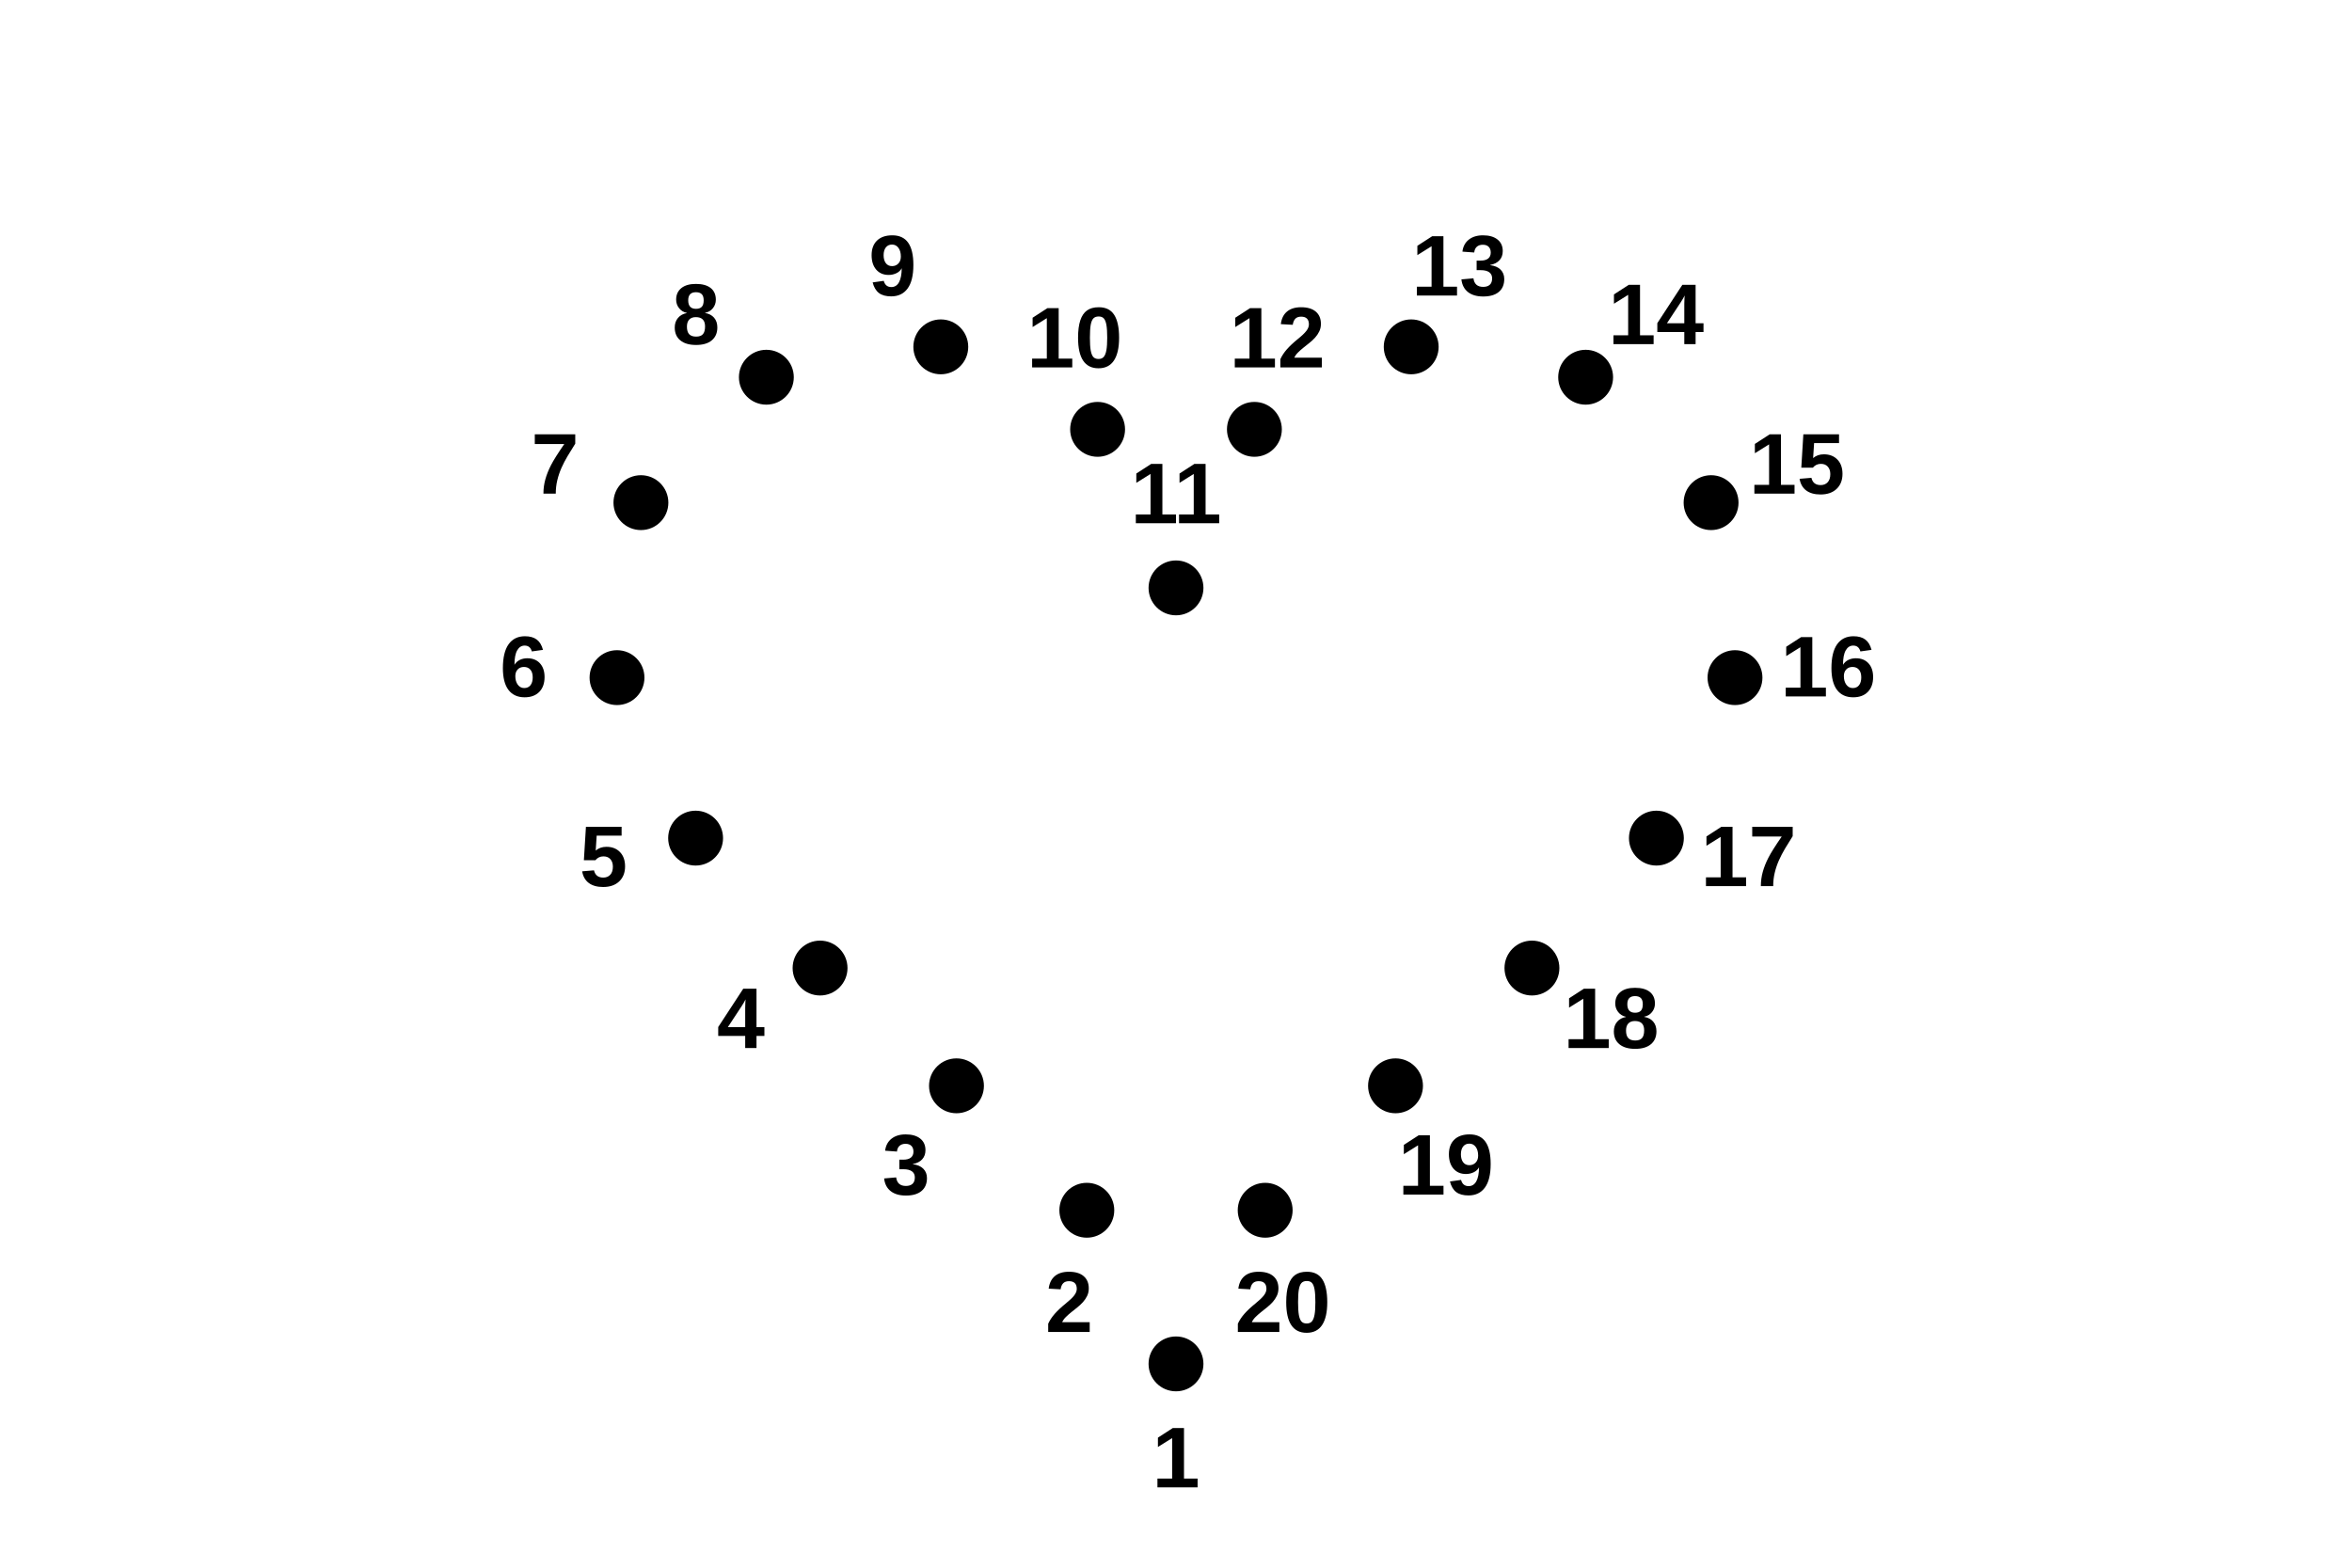
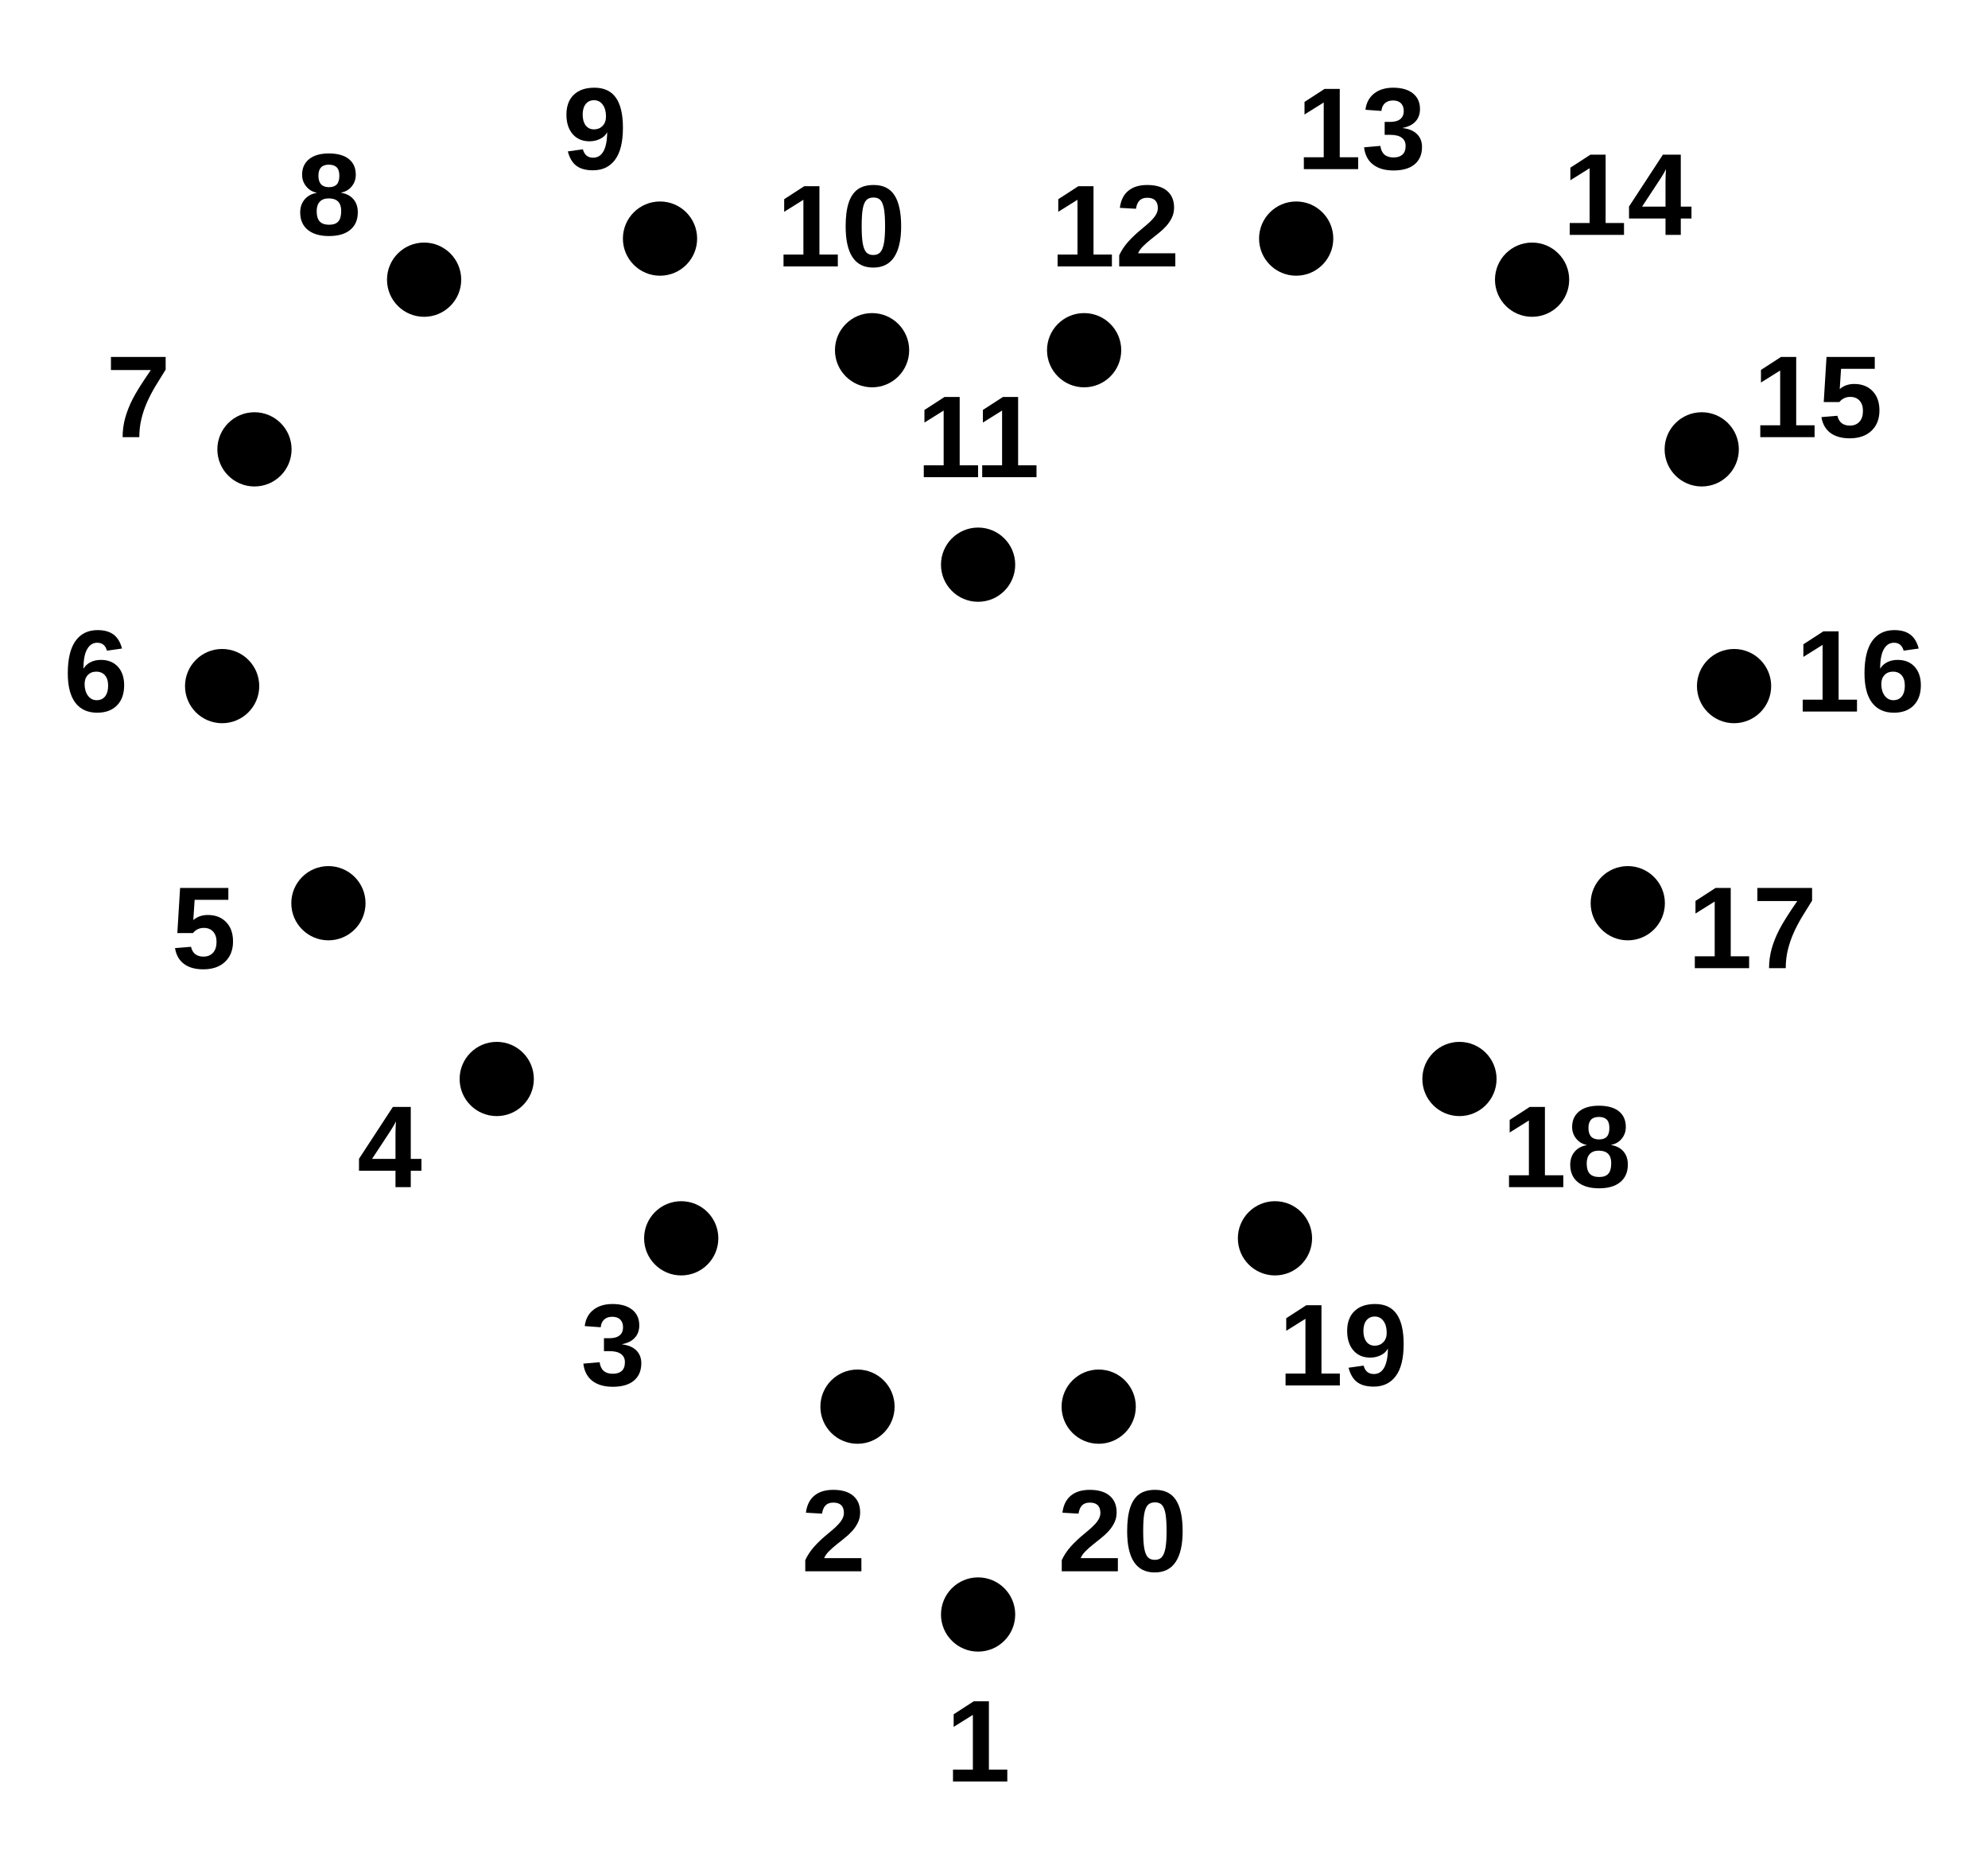
- <svg xmlns="http://www.w3.org/2000/svg" viewBox="0 0 1200 800" width="1200" height="800">
+ <svg xmlns="http://www.w3.org/2000/svg" viewBox="231 87 750 705" width="750" height="705">
  <g fill="none" stroke="#000" stroke-width="9" stroke-linecap="round" stroke-linejoin="round">
    <circle cx="600" cy="696" r="14" fill="#000" stroke="none" />
    <text x="600" y="759" font-family="Arial, Helvetica, sans-serif" font-size="44" font-weight="700" fill="#000" stroke="none" text-anchor="middle">1</text>
    <circle cx="554.5" cy="617.6" r="14" fill="#000" stroke="none" />
    <text x="545.5" y="679.7" font-family="Arial, Helvetica, sans-serif" font-size="44" font-weight="700" fill="#000" stroke="none" text-anchor="middle">2</text>
    <circle cx="488" cy="554.1" r="14" fill="#000" stroke="none" />
    <text x="462.3" y="609.6" font-family="Arial, Helvetica, sans-serif" font-size="44" font-weight="700" fill="#000" stroke="none" text-anchor="middle">3</text>
    <circle cx="418.4" cy="494" r="14" fill="#000" stroke="none" />
    <text x="378" y="534.8" font-family="Arial, Helvetica, sans-serif" font-size="44" font-weight="700" fill="#000" stroke="none" text-anchor="middle">4</text>
    <circle cx="354.9" cy="427.7" r="14" fill="#000" stroke="none" />
    <text x="307.9" y="452.2" font-family="Arial, Helvetica, sans-serif" font-size="44" font-weight="700" fill="#000" stroke="none" text-anchor="middle">5</text>
    <circle cx="314.8" cy="345.8" r="14" fill="#000" stroke="none" />
    <text x="267.2" y="355.4" font-family="Arial, Helvetica, sans-serif" font-size="44" font-weight="700" fill="#000" stroke="none" text-anchor="middle">6</text>
    <circle cx="327" cy="256.5" r="14" fill="#000" stroke="none" />
    <text x="283.2" y="251.9" font-family="Arial, Helvetica, sans-serif" font-size="44" font-weight="700" fill="#000" stroke="none" text-anchor="middle">7</text>
    <circle cx="391" cy="192.5" r="14" fill="#000" stroke="none" />
    <text x="355.1" y="175.6" font-family="Arial, Helvetica, sans-serif" font-size="44" font-weight="700" fill="#000" stroke="none" text-anchor="middle">8</text>
    <circle cx="480" cy="177" r="14" fill="#000" stroke="none" />
    <text x="455.4" y="150.8" font-family="Arial, Helvetica, sans-serif" font-size="44" font-weight="700" fill="#000" stroke="none" text-anchor="middle">9</text>
    <circle cx="560" cy="219.1" r="14" fill="#000" stroke="none" />
    <text x="548.3" y="187.5" font-family="Arial, Helvetica, sans-serif" font-size="44" font-weight="700" fill="#000" stroke="none" text-anchor="middle">10</text>
    <circle cx="600" cy="300" r="14" fill="#000" stroke="none" />
    <text x="600" y="267" font-family="Arial, Helvetica, sans-serif" font-size="44" font-weight="700" fill="#000" stroke="none" text-anchor="middle">11</text>
    <circle cx="640" cy="219.1" r="14" fill="#000" stroke="none" />
    <text x="651.7" y="187.5" font-family="Arial, Helvetica, sans-serif" font-size="44" font-weight="700" fill="#000" stroke="none" text-anchor="middle">12</text>
    <circle cx="720" cy="177" r="14" fill="#000" stroke="none" />
    <text x="744.6" y="150.8" font-family="Arial, Helvetica, sans-serif" font-size="44" font-weight="700" fill="#000" stroke="none" text-anchor="middle">13</text>
    <circle cx="809" cy="192.5" r="14" fill="#000" stroke="none" />
    <text x="844.9" y="175.6" font-family="Arial, Helvetica, sans-serif" font-size="44" font-weight="700" fill="#000" stroke="none" text-anchor="middle">14</text>
    <circle cx="873" cy="256.5" r="14" fill="#000" stroke="none" />
    <text x="916.8" y="251.9" font-family="Arial, Helvetica, sans-serif" font-size="44" font-weight="700" fill="#000" stroke="none" text-anchor="middle">15</text>
    <circle cx="885.2" cy="345.8" r="14" fill="#000" stroke="none" />
    <text x="932.8" y="355.4" font-family="Arial, Helvetica, sans-serif" font-size="44" font-weight="700" fill="#000" stroke="none" text-anchor="middle">16</text>
    <circle cx="845.1" cy="427.7" r="14" fill="#000" stroke="none" />
    <text x="892.1" y="452.2" font-family="Arial, Helvetica, sans-serif" font-size="44" font-weight="700" fill="#000" stroke="none" text-anchor="middle">17</text>
    <circle cx="781.6" cy="494" r="14" fill="#000" stroke="none" />
    <text x="822" y="534.8" font-family="Arial, Helvetica, sans-serif" font-size="44" font-weight="700" fill="#000" stroke="none" text-anchor="middle">18</text>
    <circle cx="712" cy="554.1" r="14" fill="#000" stroke="none" />
    <text x="737.7" y="609.6" font-family="Arial, Helvetica, sans-serif" font-size="44" font-weight="700" fill="#000" stroke="none" text-anchor="middle">19</text>
    <circle cx="645.5" cy="617.6" r="14" fill="#000" stroke="none" />
    <text x="654.5" y="679.7" font-family="Arial, Helvetica, sans-serif" font-size="44" font-weight="700" fill="#000" stroke="none" text-anchor="middle">20</text>
  </g>
</svg>
